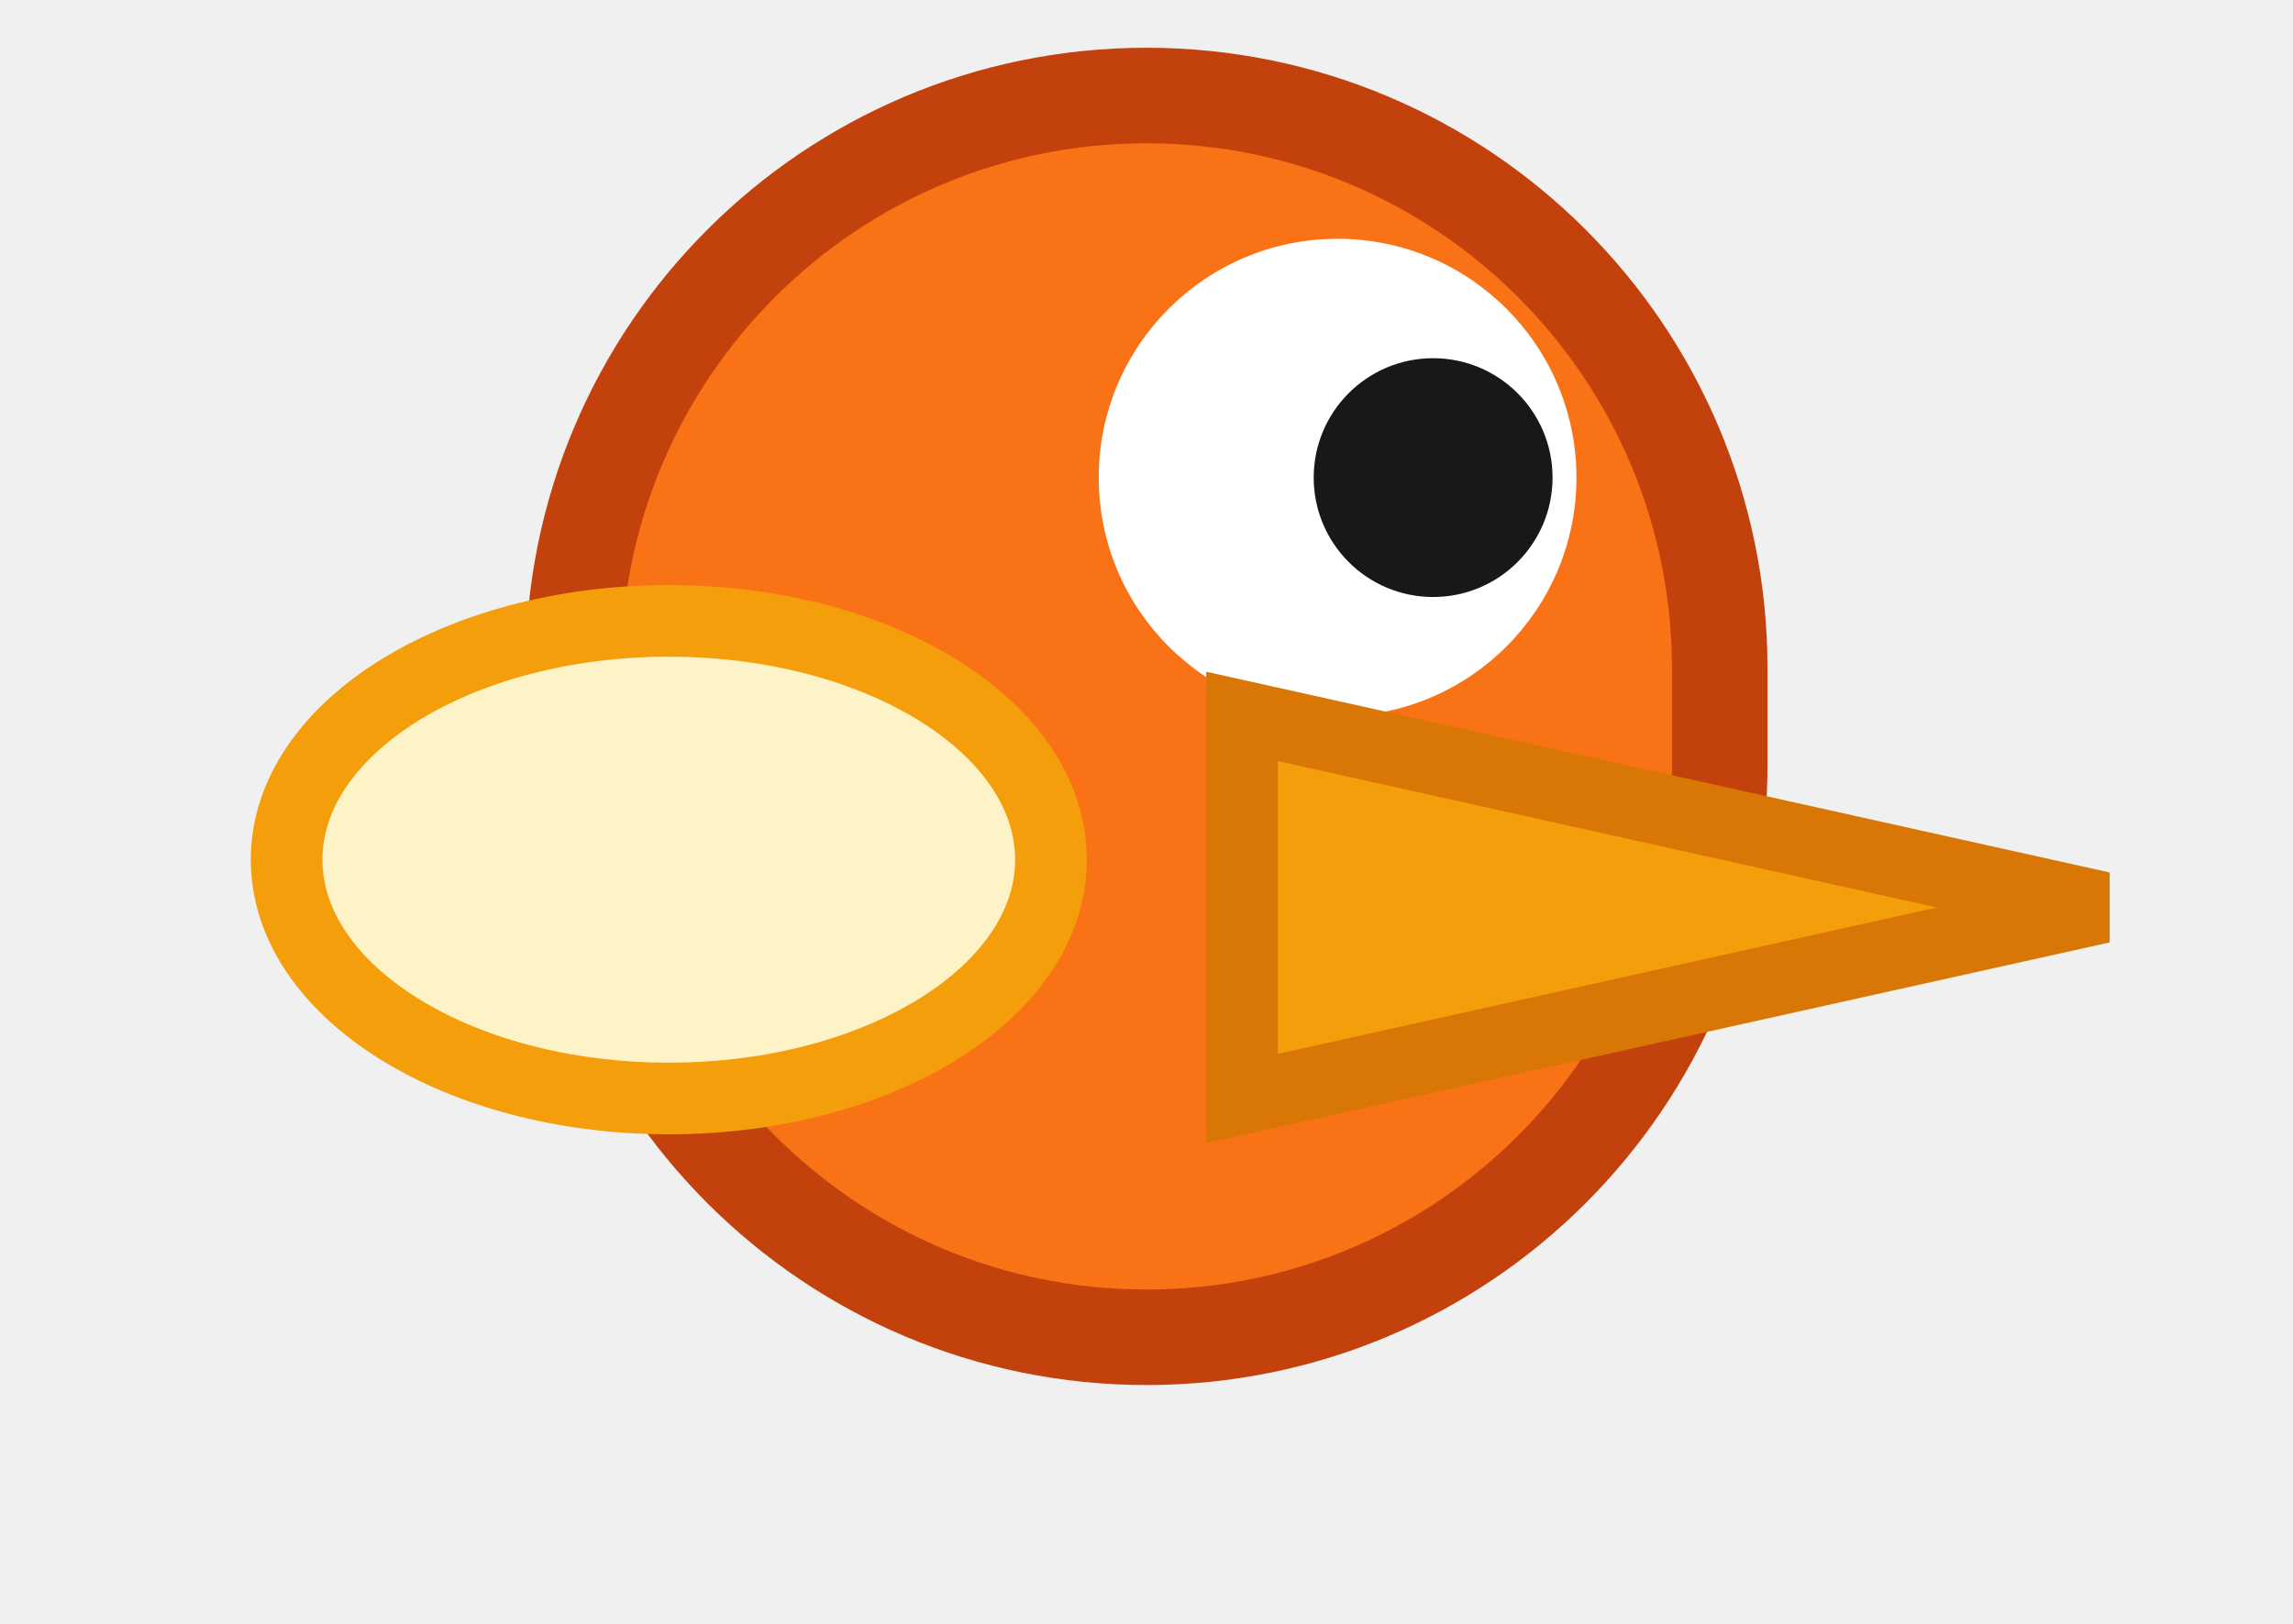
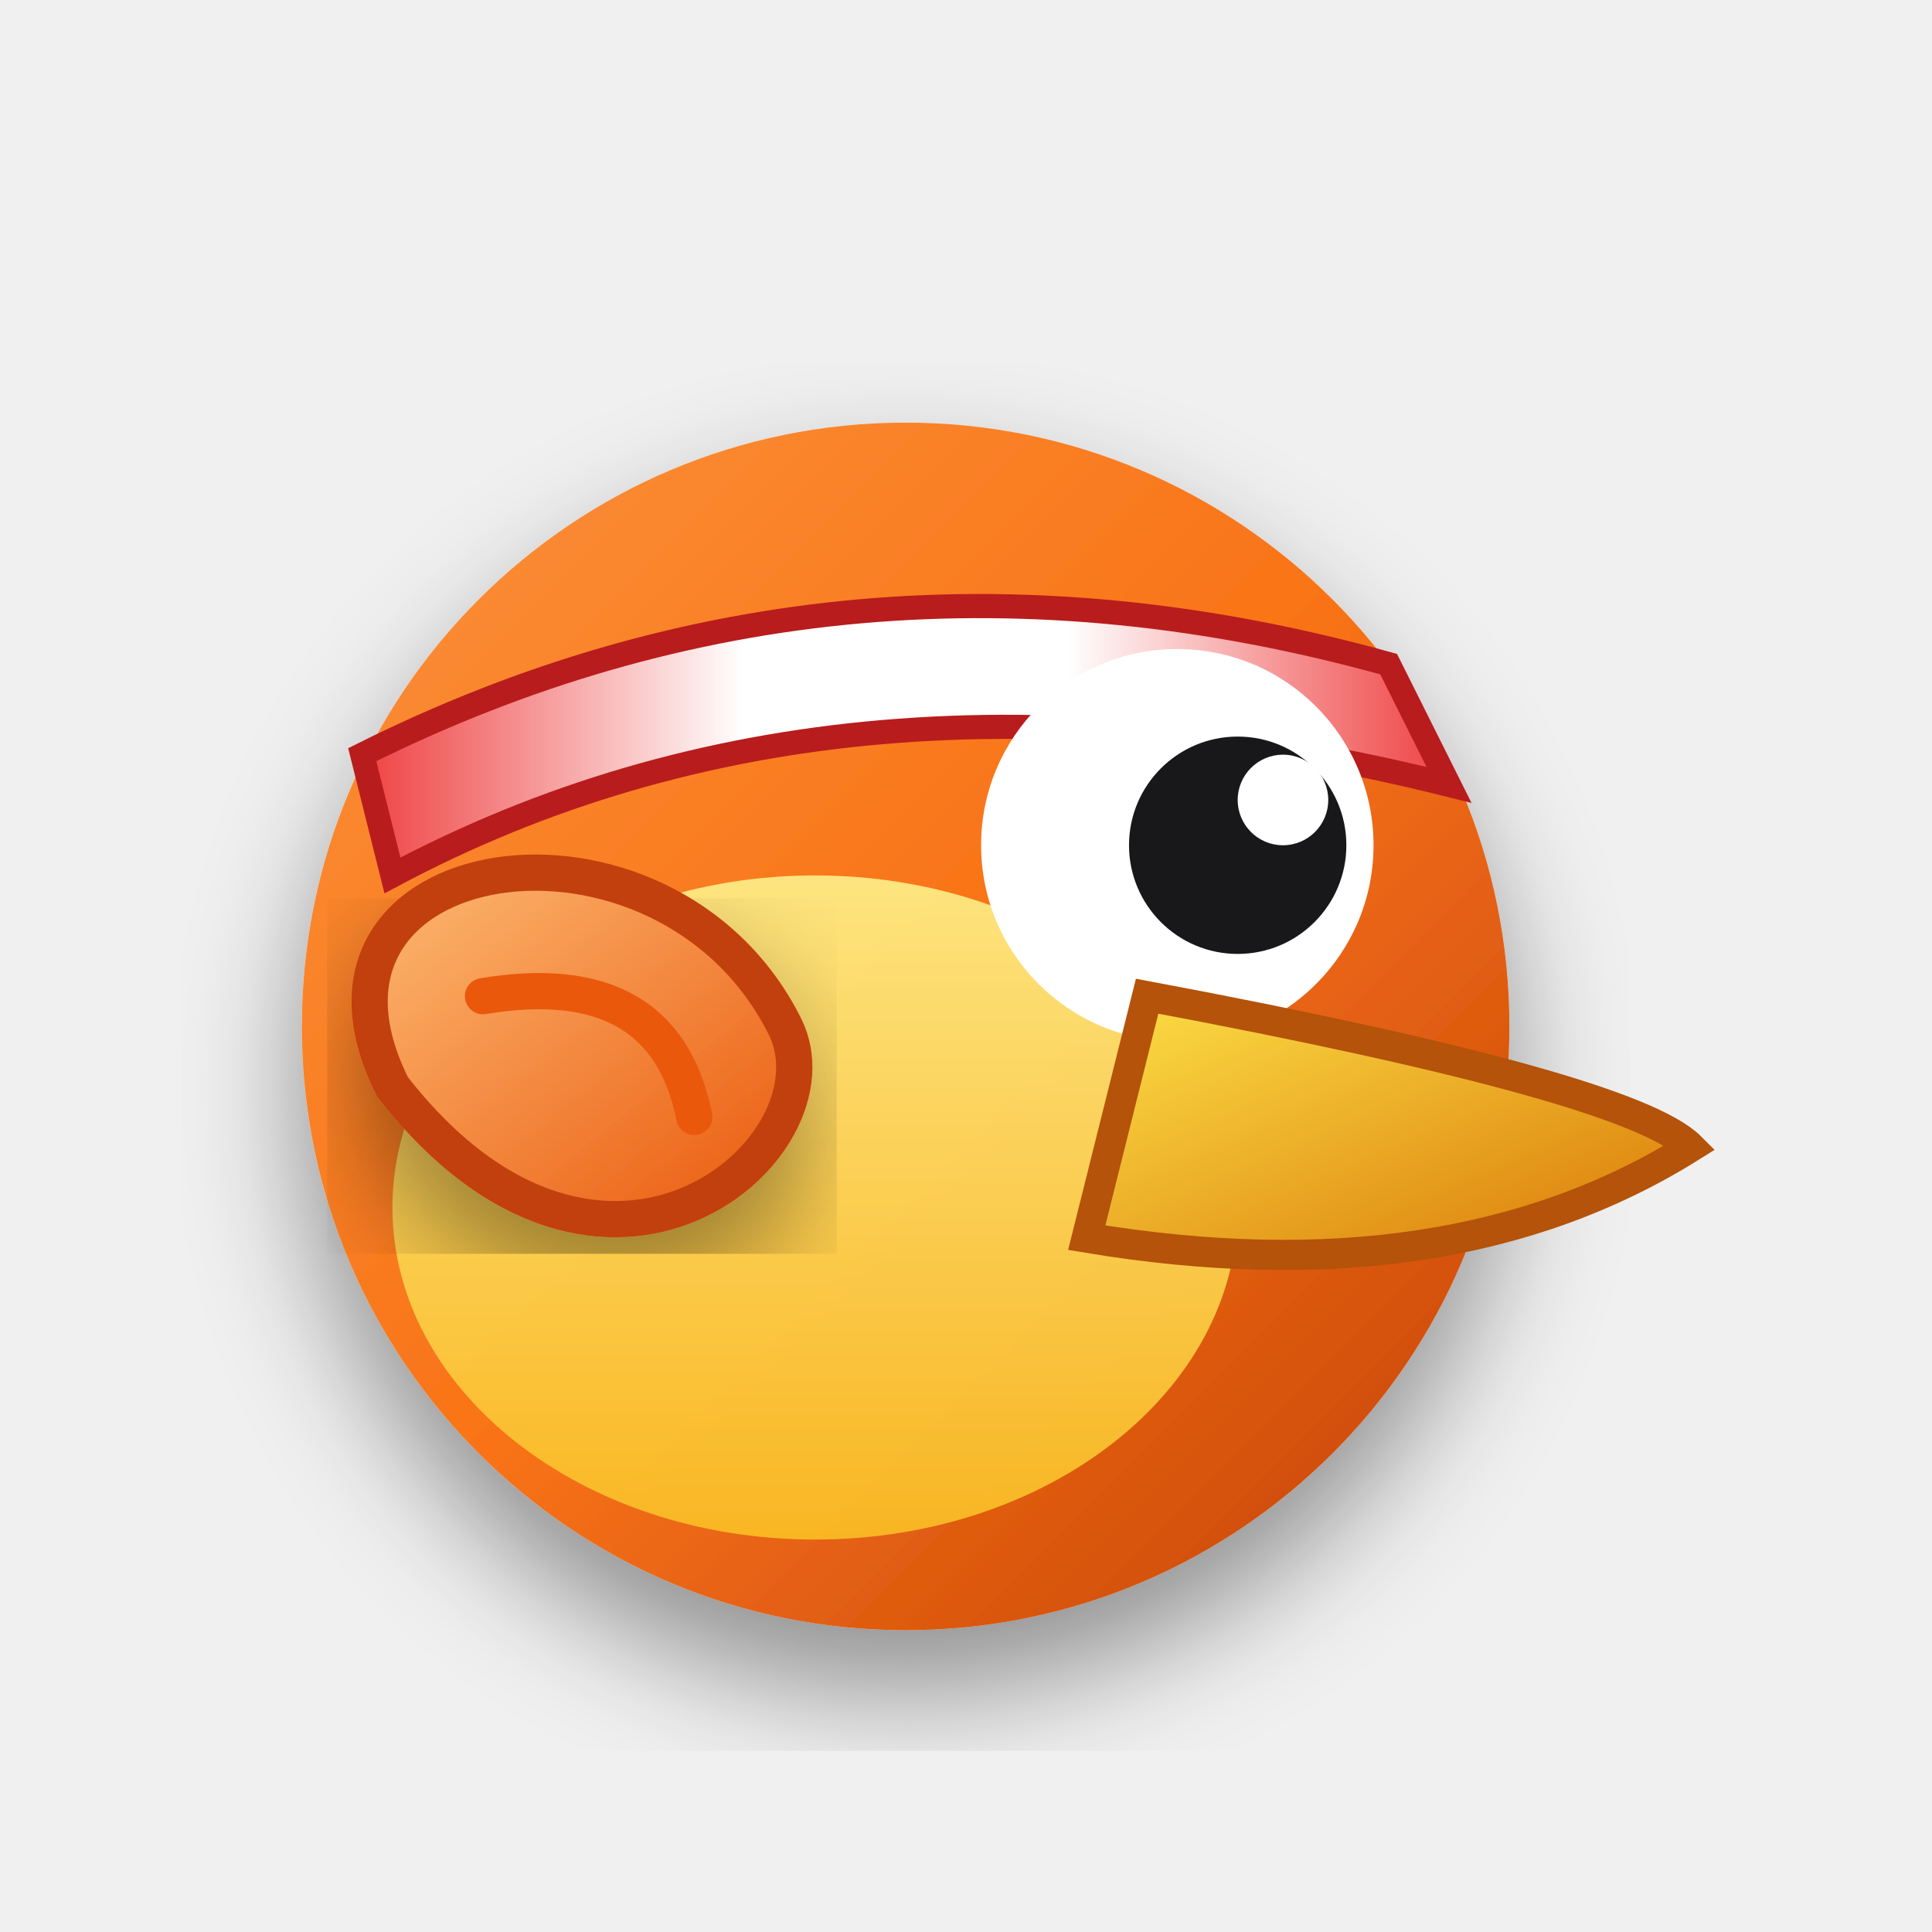
- <svg xmlns="http://www.w3.org/2000/svg" viewBox="0 0 48 34" width="48" height="34">
-   <rect x="12" y="2" width="24" height="26" rx="12" fill="#F97316" stroke="#C2410C" stroke-width="2" />
-   <circle cx="28" cy="10" r="5" fill="#FFFFFF" />
-   <circle cx="30" cy="10" r="2.5" fill="#18181B" />
-   <path d="M26 15 L44 19 L26 23 Z" fill="#F59E0B" stroke="#D97706" stroke-width="1.5" />
-   <ellipse cx="14" cy="18" rx="8" ry="5" fill="#FEF3C7" stroke="#F59E0B" stroke-width="1.5" />
+ <svg xmlns="http://www.w3.org/2000/svg" viewBox="0 0 64 64" width="64" height="64">
+   <defs>
+     <linearGradient id="bodyGrad" x1="0%" y1="0%" x2="100%" y2="100%">
+       <stop offset="0%" stop-color="#FB923C" />
+       <stop offset="50%" stop-color="#F97316" />
+       <stop offset="100%" stop-color="#C2410C" />
+     </linearGradient>
+     <linearGradient id="bellyGrad" x1="0%" y1="0%" x2="0%" y2="100%">
+       <stop offset="0%" stop-color="#FEF08A" />
+       <stop offset="100%" stop-color="#FBBF24" />
+     </linearGradient>
+     <linearGradient id="wingGrad" x1="0%" y1="0%" x2="100%" y2="100%">
+       <stop offset="0%" stop-color="#FDBA74" />
+       <stop offset="100%" stop-color="#EA580C" />
+     </linearGradient>
+     <linearGradient id="headbandGrad" x1="0%" y1="0%" x2="100%" y2="0%">
+       <stop offset="0%" stop-color="#EF4444" />
+       <stop offset="35%" stop-color="#FFFFFF" />
+       <stop offset="65%" stop-color="#FFFFFF" />
+       <stop offset="100%" stop-color="#EF4444" />
+     </linearGradient>
+     <linearGradient id="beakGrad" x1="0%" y1="0%" x2="100%" y2="100%">
+       <stop offset="0%" stop-color="#FDE047" />
+       <stop offset="100%" stop-color="#D97706" />
+     </linearGradient>
+     <filter id="shadow" x="-10%" y="-10%" width="120%" height="120%">
+       <feDropShadow dx="0" dy="2" stdDeviation="2" flood-color="#000000" flood-opacity="0.4" />
+     </filter>
+   </defs>
+   <circle cx="30" cy="34" r="20" fill="url(#bodyGrad)" filter="url(#shadow)" />
+   <ellipse cx="27" cy="40" rx="14" ry="11" fill="url(#bellyGrad)" opacity="0.9" />
+   <path d="M 12 25 Q 28 17 46 22 L 48 26 Q 28 21 13 29 Z" fill="url(#headbandGrad)" stroke="#B91C1C" stroke-width="0.8" />
+   <circle cx="39" cy="28" r="6.5" fill="#FFFFFF" />
+   <circle cx="41" cy="28" r="3.6" fill="#18181B" />
+   <circle cx="42.5" cy="26.5" r="1.5" fill="#FFFFFF" />
+   <path d="M 38 33 Q 54 36 56 38 Q 48 43 36 41 Z" fill="url(#beakGrad)" stroke="#B45309" stroke-width="1" />
+   <path d="M 13 36 C 9 28, 22 26, 26 34 C 28 38, 20 45, 13 36 Z" fill="url(#wingGrad)" stroke="#C2410C" stroke-width="1.2" filter="url(#shadow)" />
+   <path d="M 16 33 Q 22 32 23 37" stroke="#EA580C" stroke-width="1.2" fill="none" stroke-linecap="round" />
</svg>
